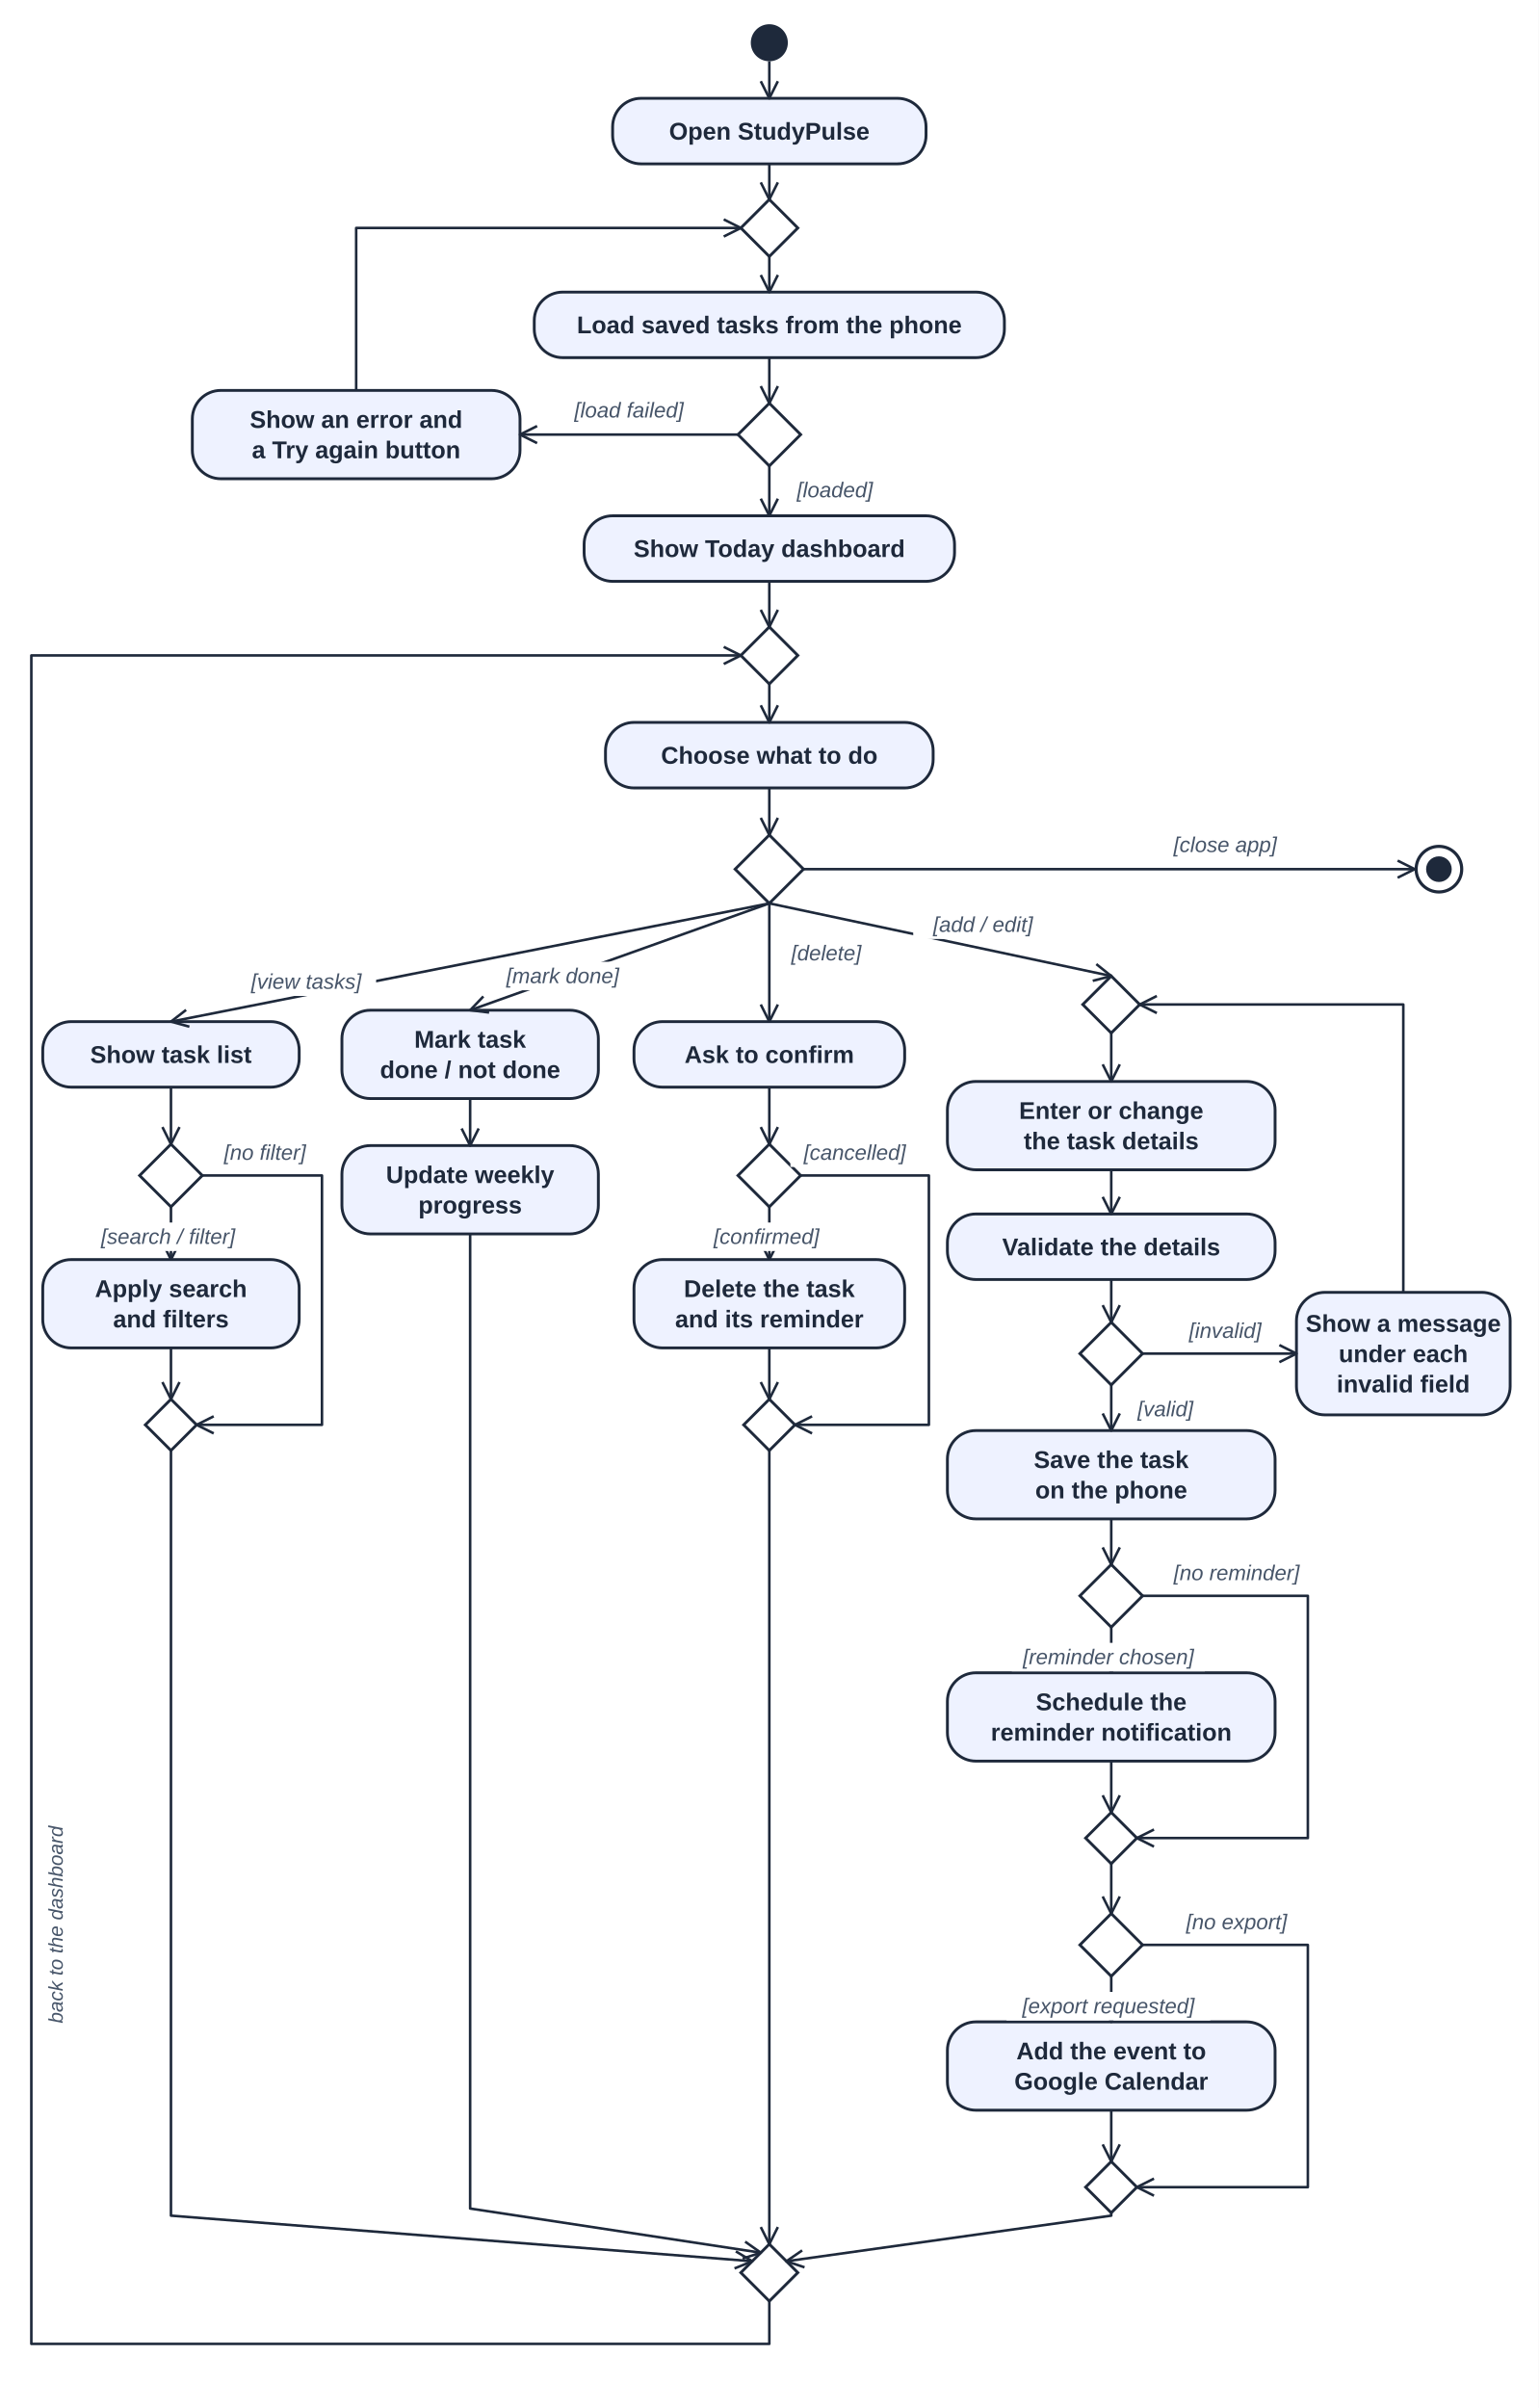
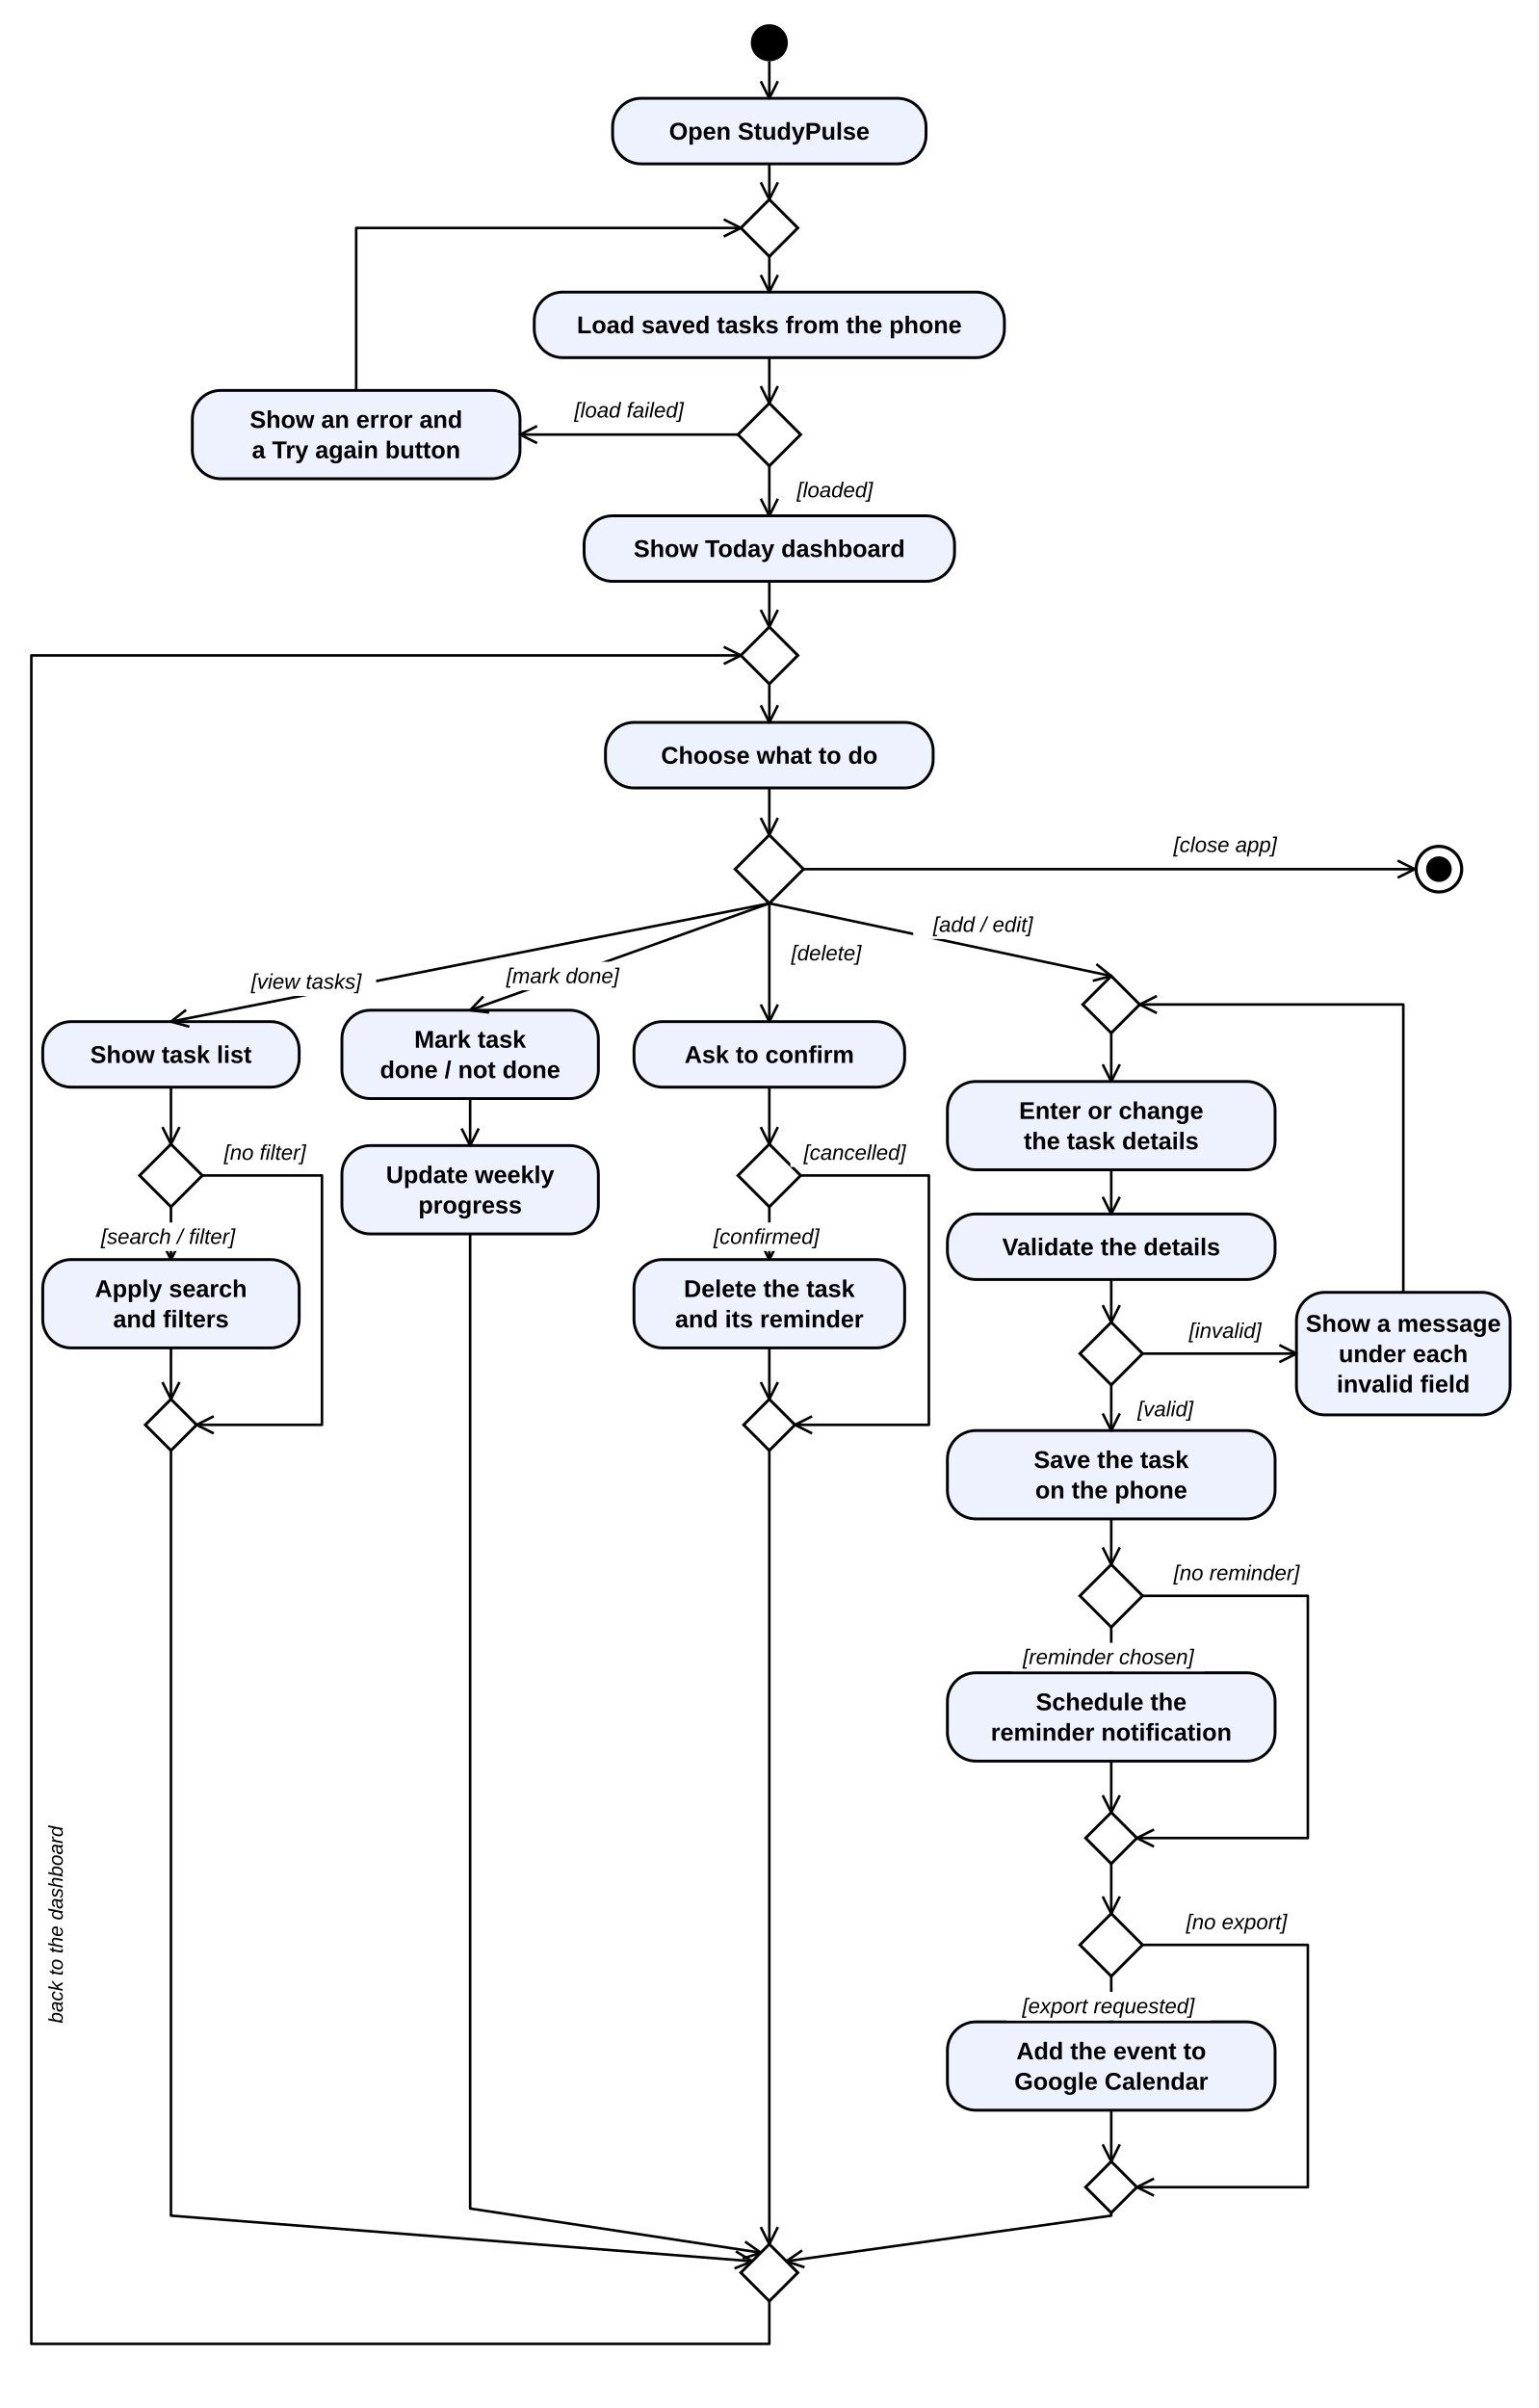
<svg xmlns="http://www.w3.org/2000/svg" width="1080" height="1690" viewBox="0 0 1080 1690" font-family="'Segoe UI', Arial, sans-serif">
  <defs>
    <marker id="open" viewBox="0 0 14 14" refX="13" refY="7" markerWidth="14" markerHeight="14" orient="auto-start-reverse" markerUnits="userSpaceOnUse">
-       <path d="M1,1 L13,7 L1,13" fill="none" stroke="#1E293B" stroke-width="1.8" stroke-linejoin="round" />
+       <path d="M1,1 L13,7 L1,13" fill="none" stroke="#000000" stroke-width="1.8" stroke-linejoin="round" />
    </marker>
  </defs>
  <rect width="1080" height="1690" fill="#FFFFFF" />
-   <circle cx="540" cy="30" r="13" fill="#1E293B" />
-   <rect x="430.0" y="69.0" width="220" height="46" rx="20" fill="#EEF2FF" stroke="#1E293B" stroke-width="2" />
-   <text x="540.0" y="98.0" font-size="17" font-weight="600" text-anchor="middle" fill="#1E293B">Open StudyPulse</text>
-   <line x1="540.0" y1="43.0" x2="540.0" y2="69.0" stroke="#1E293B" stroke-width="1.8" marker-end="url(#open)" />
-   <line x1="540.0" y1="115.0" x2="540.0" y2="140.0" stroke="#1E293B" stroke-width="1.8" marker-end="url(#open)" />
-   <polygon points="540,140 560,160 540,180 520,160" fill="#FFFFFF" stroke="#1E293B" stroke-width="2" />
-   <rect x="375.0" y="205.0" width="330" height="46" rx="20" fill="#EEF2FF" stroke="#1E293B" stroke-width="2" />
-   <text x="540.0" y="233.9" font-size="17" font-weight="600" text-anchor="middle" fill="#1E293B">Load saved tasks from the phone</text>
-   <line x1="540.0" y1="180.0" x2="540.0" y2="205.0" stroke="#1E293B" stroke-width="1.8" marker-end="url(#open)" />
-   <line x1="540.0" y1="251.0" x2="540.0" y2="283.0" stroke="#1E293B" stroke-width="1.8" marker-end="url(#open)" />
-   <polygon points="540,283 562,305 540,327 518,305" fill="#FFFFFF" stroke="#1E293B" stroke-width="2" />
-   <rect x="135.0" y="274.0" width="230" height="62" rx="20" fill="#EEF2FF" stroke="#1E293B" stroke-width="2" />
-   <text x="250.0" y="300.3" font-size="17" font-weight="600" text-anchor="middle" fill="#1E293B">Show an error and</text>
-   <text x="250.0" y="321.6" font-size="17" font-weight="600" text-anchor="middle" fill="#1E293B">a Try again button</text>
-   <line x1="518.0" y1="305.0" x2="365.0" y2="305.0" stroke="#1E293B" stroke-width="1.8" marker-end="url(#open)" />
+   <circle cx="540" cy="30" r="13" fill="#000000" />
+   <rect x="430.0" y="69.0" width="220" height="46" rx="20" fill="#EEF2FF" stroke="#000000" stroke-width="2" />
+   <text x="540.0" y="98.0" font-size="17" font-weight="600" text-anchor="middle" fill="#000000">Open StudyPulse</text>
+   <line x1="540.0" y1="43.0" x2="540.0" y2="69.0" stroke="#000000" stroke-width="1.8" marker-end="url(#open)" />
+   <line x1="540.0" y1="115.0" x2="540.0" y2="140.0" stroke="#000000" stroke-width="1.8" marker-end="url(#open)" />
+   <polygon points="540,140 560,160 540,180 520,160" fill="#FFFFFF" stroke="#000000" stroke-width="2" />
+   <rect x="375.0" y="205.0" width="330" height="46" rx="20" fill="#EEF2FF" stroke="#000000" stroke-width="2" />
+   <text x="540.0" y="233.9" font-size="17" font-weight="600" text-anchor="middle" fill="#000000">Load saved tasks from the phone</text>
+   <line x1="540.0" y1="180.0" x2="540.0" y2="205.0" stroke="#000000" stroke-width="1.8" marker-end="url(#open)" />
+   <line x1="540.0" y1="251.0" x2="540.0" y2="283.0" stroke="#000000" stroke-width="1.8" marker-end="url(#open)" />
+   <polygon points="540,283 562,305 540,327 518,305" fill="#FFFFFF" stroke="#000000" stroke-width="2" />
+   <rect x="135.0" y="274.0" width="230" height="62" rx="20" fill="#EEF2FF" stroke="#000000" stroke-width="2" />
+   <text x="250.0" y="300.3" font-size="17" font-weight="600" text-anchor="middle" fill="#000000">Show an error and</text>
+   <text x="250.0" y="321.6" font-size="17" font-weight="600" text-anchor="middle" fill="#000000">a Try again button</text>
+   <line x1="518.0" y1="305.0" x2="365.0" y2="305.0" stroke="#000000" stroke-width="1.8" marker-end="url(#open)" />
  <rect x="388.8" y="278.0" width="105.5" height="20" fill="#FFFFFF" />
-   <text x="441.5" y="293.0" font-size="15" font-weight="normal" text-anchor="middle" fill="#475569" font-style="italic">[load failed]</text>
-   <polyline points="250.0,274.0 250.0,160.0 520.0,160.0" fill="none" stroke="#1E293B" stroke-width="1.8" stroke-linejoin="round" marker-end="url(#open)" />
-   <rect x="410.0" y="362.0" width="260" height="46" rx="20" fill="#EEF2FF" stroke="#1E293B" stroke-width="2" />
-   <text x="540.0" y="390.9" font-size="17" font-weight="600" text-anchor="middle" fill="#1E293B">Show Today dashboard</text>
-   <line x1="540.0" y1="327.0" x2="540.0" y2="362.0" stroke="#1E293B" stroke-width="1.8" marker-end="url(#open)" />
+   <text x="441.5" y="293.0" font-size="15" font-weight="normal" text-anchor="middle" fill="#000000" font-style="italic">[load failed]</text>
+   <polyline points="250.0,274.0 250.0,160.0 520.0,160.0" fill="none" stroke="#000000" stroke-width="1.8" stroke-linejoin="round" marker-end="url(#open)" />
+   <rect x="410.0" y="362.0" width="260" height="46" rx="20" fill="#EEF2FF" stroke="#000000" stroke-width="2" />
+   <text x="540.0" y="390.9" font-size="17" font-weight="600" text-anchor="middle" fill="#000000">Show Today dashboard</text>
+   <line x1="540.0" y1="327.0" x2="540.0" y2="362.0" stroke="#000000" stroke-width="1.8" marker-end="url(#open)" />
  <rect x="552.0" y="334.0" width="68.0" height="20" fill="#FFFFFF" />
-   <text x="586.0" y="349.0" font-size="15" font-weight="normal" text-anchor="middle" fill="#475569" font-style="italic">[loaded]</text>
-   <line x1="540.0" y1="408.0" x2="540.0" y2="440.0" stroke="#1E293B" stroke-width="1.8" marker-end="url(#open)" />
-   <polygon points="540,440 560,460 540,480 520,460" fill="#FFFFFF" stroke="#1E293B" stroke-width="2" />
-   <rect x="425.0" y="507.0" width="230" height="46" rx="20" fill="#EEF2FF" stroke="#1E293B" stroke-width="2" />
-   <text x="540.0" y="536.0" font-size="17" font-weight="600" text-anchor="middle" fill="#1E293B">Choose what to do</text>
-   <line x1="540.0" y1="480.0" x2="540.0" y2="507.0" stroke="#1E293B" stroke-width="1.8" marker-end="url(#open)" />
-   <line x1="540.0" y1="553.0" x2="540.0" y2="586.0" stroke="#1E293B" stroke-width="1.8" marker-end="url(#open)" />
-   <polygon points="540,586 564,610 540,634 516,610" fill="#FFFFFF" stroke="#1E293B" stroke-width="2" />
-   <line x1="564.0" y1="610.0" x2="993.0" y2="610.0" stroke="#1E293B" stroke-width="1.8" marker-end="url(#open)" />
+   <text x="586.0" y="349.0" font-size="15" font-weight="normal" text-anchor="middle" fill="#000000" font-style="italic">[loaded]</text>
+   <line x1="540.0" y1="408.0" x2="540.0" y2="440.0" stroke="#000000" stroke-width="1.8" marker-end="url(#open)" />
+   <polygon points="540,440 560,460 540,480 520,460" fill="#FFFFFF" stroke="#000000" stroke-width="2" />
+   <rect x="425.0" y="507.0" width="230" height="46" rx="20" fill="#EEF2FF" stroke="#000000" stroke-width="2" />
+   <text x="540.0" y="536.0" font-size="17" font-weight="600" text-anchor="middle" fill="#000000">Choose what to do</text>
+   <line x1="540.0" y1="480.0" x2="540.0" y2="507.0" stroke="#000000" stroke-width="1.8" marker-end="url(#open)" />
+   <line x1="540.0" y1="553.0" x2="540.0" y2="586.0" stroke="#000000" stroke-width="1.8" marker-end="url(#open)" />
+   <polygon points="540,586 564,610 540,634 516,610" fill="#FFFFFF" stroke="#000000" stroke-width="2" />
+   <line x1="564.0" y1="610.0" x2="993.0" y2="610.0" stroke="#000000" stroke-width="1.8" marker-end="url(#open)" />
  <rect x="814.8" y="583.0" width="90.5" height="20" fill="#FFFFFF" />
-   <text x="860.0" y="598.0" font-size="15" font-weight="normal" text-anchor="middle" fill="#475569" font-style="italic">[close app]</text>
-   <circle cx="1010" cy="610" r="16" fill="#FFFFFF" stroke="#1E293B" stroke-width="2.2" />
-   <circle cx="1010" cy="610" r="9" fill="#1E293B" />
-   <rect x="30.0" y="717.0" width="180" height="46" rx="20" fill="#EEF2FF" stroke="#1E293B" stroke-width="2" />
-   <text x="120.0" y="746.0" font-size="17" font-weight="600" text-anchor="middle" fill="#1E293B">Show task list</text>
-   <line x1="540.0" y1="634.0" x2="120.0" y2="717.0" stroke="#1E293B" stroke-width="1.8" marker-end="url(#open)" />
+   <text x="860.0" y="598.0" font-size="15" font-weight="normal" text-anchor="middle" fill="#000000" font-style="italic">[close app]</text>
+   <circle cx="1010" cy="610" r="16" fill="#FFFFFF" stroke="#000000" stroke-width="2.2" />
+   <circle cx="1010" cy="610" r="9" fill="#000000" />
+   <rect x="30.0" y="717.0" width="180" height="46" rx="20" fill="#EEF2FF" stroke="#000000" stroke-width="2" />
+   <text x="120.0" y="746.0" font-size="17" font-weight="600" text-anchor="middle" fill="#000000">Show task list</text>
+   <line x1="540.0" y1="634.0" x2="120.0" y2="717.0" stroke="#000000" stroke-width="1.8" marker-end="url(#open)" />
  <rect x="166.0" y="679.0" width="98.0" height="20" fill="#FFFFFF" />
-   <text x="215.0" y="694.0" font-size="15" font-weight="normal" text-anchor="middle" fill="#475569" font-style="italic">[view tasks]</text>
-   <rect x="240.0" y="709.0" width="180" height="62" rx="20" fill="#EEF2FF" stroke="#1E293B" stroke-width="2" />
-   <text x="330.0" y="735.3" font-size="17" font-weight="600" text-anchor="middle" fill="#1E293B">Mark task</text>
-   <text x="330.0" y="756.6" font-size="17" font-weight="600" text-anchor="middle" fill="#1E293B">done / not done</text>
-   <line x1="540.0" y1="634.0" x2="330.0" y2="709.0" stroke="#1E293B" stroke-width="1.8" marker-end="url(#open)" />
+   <text x="215.0" y="694.0" font-size="15" font-weight="normal" text-anchor="middle" fill="#000000" font-style="italic">[view tasks]</text>
+   <rect x="240.0" y="709.0" width="180" height="62" rx="20" fill="#EEF2FF" stroke="#000000" stroke-width="2" />
+   <text x="330.0" y="735.3" font-size="17" font-weight="600" text-anchor="middle" fill="#000000">Mark task</text>
+   <text x="330.0" y="756.6" font-size="17" font-weight="600" text-anchor="middle" fill="#000000">done / not done</text>
+   <line x1="540.0" y1="634.0" x2="330.0" y2="709.0" stroke="#000000" stroke-width="1.8" marker-end="url(#open)" />
  <rect x="349.8" y="675.0" width="90.5" height="20" fill="#FFFFFF" />
-   <text x="395.0" y="690.0" font-size="15" font-weight="normal" text-anchor="middle" fill="#475569" font-style="italic">[mark done]</text>
-   <rect x="445.0" y="717.0" width="190" height="46" rx="20" fill="#EEF2FF" stroke="#1E293B" stroke-width="2" />
-   <text x="540.0" y="746.0" font-size="17" font-weight="600" text-anchor="middle" fill="#1E293B">Ask to confirm</text>
-   <line x1="540.0" y1="634.0" x2="540.0" y2="717.0" stroke="#1E293B" stroke-width="1.8" marker-end="url(#open)" />
+   <text x="395.0" y="690.0" font-size="15" font-weight="normal" text-anchor="middle" fill="#000000" font-style="italic">[mark done]</text>
+   <rect x="445.0" y="717.0" width="190" height="46" rx="20" fill="#EEF2FF" stroke="#000000" stroke-width="2" />
+   <text x="540.0" y="746.0" font-size="17" font-weight="600" text-anchor="middle" fill="#000000">Ask to confirm</text>
+   <line x1="540.0" y1="634.0" x2="540.0" y2="717.0" stroke="#000000" stroke-width="1.8" marker-end="url(#open)" />
  <rect x="546.0" y="659.0" width="68.0" height="20" fill="#FFFFFF" />
-   <text x="580.0" y="674.0" font-size="15" font-weight="normal" text-anchor="middle" fill="#475569" font-style="italic">[delete]</text>
-   <line x1="540.0" y1="634.0" x2="780.0" y2="685.0" stroke="#1E293B" stroke-width="1.8" marker-end="url(#open)" />
+   <text x="580.0" y="674.0" font-size="15" font-weight="normal" text-anchor="middle" fill="#000000" font-style="italic">[delete]</text>
+   <line x1="540.0" y1="634.0" x2="780.0" y2="685.0" stroke="#000000" stroke-width="1.8" marker-end="url(#open)" />
  <rect x="641.0" y="639.0" width="98.0" height="20" fill="#FFFFFF" />
-   <text x="690.0" y="654.0" font-size="15" font-weight="normal" text-anchor="middle" fill="#475569" font-style="italic">[add / edit]</text>
-   <line x1="120.0" y1="763.0" x2="120.0" y2="803.0" stroke="#1E293B" stroke-width="1.8" marker-end="url(#open)" />
-   <polygon points="120,803 142,825 120,847 98,825" fill="#FFFFFF" stroke="#1E293B" stroke-width="2" />
-   <rect x="30.0" y="884.0" width="180" height="62" rx="20" fill="#EEF2FF" stroke="#1E293B" stroke-width="2" />
-   <text x="120.0" y="910.3" font-size="17" font-weight="600" text-anchor="middle" fill="#1E293B">Apply search</text>
-   <text x="120.0" y="931.6" font-size="17" font-weight="600" text-anchor="middle" fill="#1E293B">and filters</text>
-   <line x1="120.0" y1="847.0" x2="120.0" y2="884.0" stroke="#1E293B" stroke-width="1.8" marker-end="url(#open)" />
+   <text x="690.0" y="654.0" font-size="15" font-weight="normal" text-anchor="middle" fill="#000000" font-style="italic">[add / edit]</text>
+   <line x1="120.0" y1="763.0" x2="120.0" y2="803.0" stroke="#000000" stroke-width="1.8" marker-end="url(#open)" />
+   <polygon points="120,803 142,825 120,847 98,825" fill="#FFFFFF" stroke="#000000" stroke-width="2" />
+   <rect x="30.0" y="884.0" width="180" height="62" rx="20" fill="#EEF2FF" stroke="#000000" stroke-width="2" />
+   <text x="120.0" y="910.3" font-size="17" font-weight="600" text-anchor="middle" fill="#000000">Apply search</text>
+   <text x="120.0" y="931.6" font-size="17" font-weight="600" text-anchor="middle" fill="#000000">and filters</text>
+   <line x1="120.0" y1="847.0" x2="120.0" y2="884.0" stroke="#000000" stroke-width="1.8" marker-end="url(#open)" />
  <rect x="50.2" y="858.0" width="135.5" height="20" fill="#FFFFFF" />
-   <text x="118.0" y="873.0" font-size="15" font-weight="normal" text-anchor="middle" fill="#475569" font-style="italic">[search / filter]</text>
-   <line x1="120.0" y1="946.0" x2="120.0" y2="982.0" stroke="#1E293B" stroke-width="1.8" marker-end="url(#open)" />
-   <polygon points="120,982 138,1000 120,1018 102,1000" fill="#FFFFFF" stroke="#1E293B" stroke-width="2" />
-   <polyline points="142.0,825.0 226.0,825.0 226.0,1000.0 138.0,1000.0" fill="none" stroke="#1E293B" stroke-width="1.8" stroke-linejoin="round" marker-end="url(#open)" />
+   <text x="118.0" y="873.0" font-size="15" font-weight="normal" text-anchor="middle" fill="#000000" font-style="italic">[search / filter]</text>
+   <line x1="120.0" y1="946.0" x2="120.0" y2="982.0" stroke="#000000" stroke-width="1.8" marker-end="url(#open)" />
+   <polygon points="120,982 138,1000 120,1018 102,1000" fill="#FFFFFF" stroke="#000000" stroke-width="2" />
+   <polyline points="142.0,825.0 226.0,825.0 226.0,1000.0 138.0,1000.0" fill="none" stroke="#000000" stroke-width="1.8" stroke-linejoin="round" marker-end="url(#open)" />
  <rect x="140.8" y="799.0" width="90.5" height="20" fill="#FFFFFF" />
-   <text x="186.0" y="814.0" font-size="15" font-weight="normal" text-anchor="middle" fill="#475569" font-style="italic">[no filter]</text>
-   <rect x="240.0" y="804.0" width="180" height="62" rx="20" fill="#EEF2FF" stroke="#1E293B" stroke-width="2" />
-   <text x="330.0" y="830.3" font-size="17" font-weight="600" text-anchor="middle" fill="#1E293B">Update weekly</text>
-   <text x="330.0" y="851.6" font-size="17" font-weight="600" text-anchor="middle" fill="#1E293B">progress</text>
-   <line x1="330.0" y1="771.0" x2="330.0" y2="804.0" stroke="#1E293B" stroke-width="1.8" marker-end="url(#open)" />
-   <line x1="540.0" y1="763.0" x2="540.0" y2="803.0" stroke="#1E293B" stroke-width="1.8" marker-end="url(#open)" />
-   <polygon points="540,803 562,825 540,847 518,825" fill="#FFFFFF" stroke="#1E293B" stroke-width="2" />
-   <rect x="445.0" y="884.0" width="190" height="62" rx="20" fill="#EEF2FF" stroke="#1E293B" stroke-width="2" />
-   <text x="540.0" y="910.3" font-size="17" font-weight="600" text-anchor="middle" fill="#1E293B">Delete the task</text>
-   <text x="540.0" y="931.6" font-size="17" font-weight="600" text-anchor="middle" fill="#1E293B">and its reminder</text>
-   <line x1="540.0" y1="847.0" x2="540.0" y2="884.0" stroke="#1E293B" stroke-width="1.8" marker-end="url(#open)" />
+   <text x="186.0" y="814.0" font-size="15" font-weight="normal" text-anchor="middle" fill="#000000" font-style="italic">[no filter]</text>
+   <rect x="240.0" y="804.0" width="180" height="62" rx="20" fill="#EEF2FF" stroke="#000000" stroke-width="2" />
+   <text x="330.0" y="830.3" font-size="17" font-weight="600" text-anchor="middle" fill="#000000">Update weekly</text>
+   <text x="330.0" y="851.6" font-size="17" font-weight="600" text-anchor="middle" fill="#000000">progress</text>
+   <line x1="330.0" y1="771.0" x2="330.0" y2="804.0" stroke="#000000" stroke-width="1.8" marker-end="url(#open)" />
+   <line x1="540.0" y1="763.0" x2="540.0" y2="803.0" stroke="#000000" stroke-width="1.8" marker-end="url(#open)" />
+   <polygon points="540,803 562,825 540,847 518,825" fill="#FFFFFF" stroke="#000000" stroke-width="2" />
+   <rect x="445.0" y="884.0" width="190" height="62" rx="20" fill="#EEF2FF" stroke="#000000" stroke-width="2" />
+   <text x="540.0" y="910.3" font-size="17" font-weight="600" text-anchor="middle" fill="#000000">Delete the task</text>
+   <text x="540.0" y="931.6" font-size="17" font-weight="600" text-anchor="middle" fill="#000000">and its reminder</text>
+   <line x1="540.0" y1="847.0" x2="540.0" y2="884.0" stroke="#000000" stroke-width="1.8" marker-end="url(#open)" />
  <rect x="492.8" y="858.0" width="90.5" height="20" fill="#FFFFFF" />
-   <text x="538.0" y="873.0" font-size="15" font-weight="normal" text-anchor="middle" fill="#475569" font-style="italic">[confirmed]</text>
-   <line x1="540.0" y1="946.0" x2="540.0" y2="982.0" stroke="#1E293B" stroke-width="1.8" marker-end="url(#open)" />
-   <polygon points="540,982 558,1000 540,1018 522,1000" fill="#FFFFFF" stroke="#1E293B" stroke-width="2" />
-   <polyline points="562.0,825.0 652.0,825.0 652.0,1000.0 558.0,1000.0" fill="none" stroke="#1E293B" stroke-width="1.8" stroke-linejoin="round" marker-end="url(#open)" />
+   <text x="538.0" y="873.0" font-size="15" font-weight="normal" text-anchor="middle" fill="#000000" font-style="italic">[confirmed]</text>
+   <line x1="540.0" y1="946.0" x2="540.0" y2="982.0" stroke="#000000" stroke-width="1.8" marker-end="url(#open)" />
+   <polygon points="540,982 558,1000 540,1018 522,1000" fill="#FFFFFF" stroke="#000000" stroke-width="2" />
+   <polyline points="562.0,825.0 652.0,825.0 652.0,1000.0 558.0,1000.0" fill="none" stroke="#000000" stroke-width="1.8" stroke-linejoin="round" marker-end="url(#open)" />
  <rect x="554.8" y="799.0" width="90.5" height="20" fill="#FFFFFF" />
-   <text x="600.0" y="814.0" font-size="15" font-weight="normal" text-anchor="middle" fill="#475569" font-style="italic">[cancelled]</text>
-   <polygon points="780,685 800,705 780,725 760,705" fill="#FFFFFF" stroke="#1E293B" stroke-width="2" />
-   <rect x="665.0" y="759.0" width="230" height="62" rx="20" fill="#EEF2FF" stroke="#1E293B" stroke-width="2" />
-   <text x="780.0" y="785.3" font-size="17" font-weight="600" text-anchor="middle" fill="#1E293B">Enter or change</text>
-   <text x="780.0" y="806.6" font-size="17" font-weight="600" text-anchor="middle" fill="#1E293B">the task details</text>
-   <line x1="780.0" y1="725.0" x2="780.0" y2="759.0" stroke="#1E293B" stroke-width="1.8" marker-end="url(#open)" />
-   <rect x="665.0" y="852.0" width="230" height="46" rx="20" fill="#EEF2FF" stroke="#1E293B" stroke-width="2" />
-   <text x="780.0" y="881.0" font-size="17" font-weight="600" text-anchor="middle" fill="#1E293B">Validate the details</text>
-   <line x1="780.0" y1="821.0" x2="780.0" y2="852.0" stroke="#1E293B" stroke-width="1.8" marker-end="url(#open)" />
-   <line x1="780.0" y1="898.0" x2="780.0" y2="928.0" stroke="#1E293B" stroke-width="1.8" marker-end="url(#open)" />
-   <polygon points="780,928 802,950 780,972 758,950" fill="#FFFFFF" stroke="#1E293B" stroke-width="2" />
-   <rect x="910.0" y="907.0" width="150" height="86" rx="20" fill="#EEF2FF" stroke="#1E293B" stroke-width="2" />
-   <text x="985.0" y="934.7" font-size="17" font-weight="600" text-anchor="middle" fill="#1E293B">Show a message</text>
-   <text x="985.0" y="956.0" font-size="17" font-weight="600" text-anchor="middle" fill="#1E293B">under each</text>
-   <text x="985.0" y="977.2" font-size="17" font-weight="600" text-anchor="middle" fill="#1E293B">invalid field</text>
-   <line x1="802.0" y1="950.0" x2="910.0" y2="950.0" stroke="#1E293B" stroke-width="1.8" marker-end="url(#open)" />
+   <text x="600.0" y="814.0" font-size="15" font-weight="normal" text-anchor="middle" fill="#000000" font-style="italic">[cancelled]</text>
+   <polygon points="780,685 800,705 780,725 760,705" fill="#FFFFFF" stroke="#000000" stroke-width="2" />
+   <rect x="665.0" y="759.0" width="230" height="62" rx="20" fill="#EEF2FF" stroke="#000000" stroke-width="2" />
+   <text x="780.0" y="785.3" font-size="17" font-weight="600" text-anchor="middle" fill="#000000">Enter or change</text>
+   <text x="780.0" y="806.6" font-size="17" font-weight="600" text-anchor="middle" fill="#000000">the task details</text>
+   <line x1="780.0" y1="725.0" x2="780.0" y2="759.0" stroke="#000000" stroke-width="1.8" marker-end="url(#open)" />
+   <rect x="665.0" y="852.0" width="230" height="46" rx="20" fill="#EEF2FF" stroke="#000000" stroke-width="2" />
+   <text x="780.0" y="881.0" font-size="17" font-weight="600" text-anchor="middle" fill="#000000">Validate the details</text>
+   <line x1="780.0" y1="821.0" x2="780.0" y2="852.0" stroke="#000000" stroke-width="1.8" marker-end="url(#open)" />
+   <line x1="780.0" y1="898.0" x2="780.0" y2="928.0" stroke="#000000" stroke-width="1.8" marker-end="url(#open)" />
+   <polygon points="780,928 802,950 780,972 758,950" fill="#FFFFFF" stroke="#000000" stroke-width="2" />
+   <rect x="910.0" y="907.0" width="150" height="86" rx="20" fill="#EEF2FF" stroke="#000000" stroke-width="2" />
+   <text x="985.0" y="934.7" font-size="17" font-weight="600" text-anchor="middle" fill="#000000">Show a message</text>
+   <text x="985.0" y="956.0" font-size="17" font-weight="600" text-anchor="middle" fill="#000000">under each</text>
+   <text x="985.0" y="977.2" font-size="17" font-weight="600" text-anchor="middle" fill="#000000">invalid field</text>
+   <line x1="802.0" y1="950.0" x2="910.0" y2="950.0" stroke="#000000" stroke-width="1.8" marker-end="url(#open)" />
  <rect x="822.2" y="924.0" width="75.5" height="20" fill="#FFFFFF" />
-   <text x="860.0" y="939.0" font-size="15" font-weight="normal" text-anchor="middle" fill="#475569" font-style="italic">[invalid]</text>
-   <polyline points="985.0,907.0 985.0,705.0 800.0,705.0" fill="none" stroke="#1E293B" stroke-width="1.8" stroke-linejoin="round" marker-end="url(#open)" />
-   <rect x="665.0" y="1004.0" width="230" height="62" rx="20" fill="#EEF2FF" stroke="#1E293B" stroke-width="2" />
-   <text x="780.0" y="1030.3" font-size="17" font-weight="600" text-anchor="middle" fill="#1E293B">Save the task</text>
-   <text x="780.0" y="1051.6" font-size="17" font-weight="600" text-anchor="middle" fill="#1E293B">on the phone</text>
-   <line x1="780.0" y1="972.0" x2="780.0" y2="1004.0" stroke="#1E293B" stroke-width="1.8" marker-end="url(#open)" />
+   <text x="860.0" y="939.0" font-size="15" font-weight="normal" text-anchor="middle" fill="#000000" font-style="italic">[invalid]</text>
+   <polyline points="985.0,907.0 985.0,705.0 800.0,705.0" fill="none" stroke="#000000" stroke-width="1.8" stroke-linejoin="round" marker-end="url(#open)" />
+   <rect x="665.0" y="1004.0" width="230" height="62" rx="20" fill="#EEF2FF" stroke="#000000" stroke-width="2" />
+   <text x="780.0" y="1030.3" font-size="17" font-weight="600" text-anchor="middle" fill="#000000">Save the task</text>
+   <text x="780.0" y="1051.6" font-size="17" font-weight="600" text-anchor="middle" fill="#000000">on the phone</text>
+   <line x1="780.0" y1="972.0" x2="780.0" y2="1004.0" stroke="#000000" stroke-width="1.8" marker-end="url(#open)" />
  <rect x="787.8" y="979.0" width="60.5" height="20" fill="#FFFFFF" />
-   <text x="818.0" y="994.0" font-size="15" font-weight="normal" text-anchor="middle" fill="#475569" font-style="italic">[valid]</text>
-   <line x1="780.0" y1="1066.0" x2="780.0" y2="1098.0" stroke="#1E293B" stroke-width="1.8" marker-end="url(#open)" />
-   <polygon points="780,1098 802,1120 780,1142 758,1120" fill="#FFFFFF" stroke="#1E293B" stroke-width="2" />
-   <rect x="665.0" y="1174.0" width="230" height="62" rx="20" fill="#EEF2FF" stroke="#1E293B" stroke-width="2" />
-   <text x="780.0" y="1200.3" font-size="17" font-weight="600" text-anchor="middle" fill="#1E293B">Schedule the</text>
-   <text x="780.0" y="1221.6" font-size="17" font-weight="600" text-anchor="middle" fill="#1E293B">reminder notification</text>
-   <line x1="780.0" y1="1142.0" x2="780.0" y2="1174.0" stroke="#1E293B" stroke-width="1.8" marker-end="url(#open)" />
+   <text x="818.0" y="994.0" font-size="15" font-weight="normal" text-anchor="middle" fill="#000000" font-style="italic">[valid]</text>
+   <line x1="780.0" y1="1066.0" x2="780.0" y2="1098.0" stroke="#000000" stroke-width="1.8" marker-end="url(#open)" />
+   <polygon points="780,1098 802,1120 780,1142 758,1120" fill="#FFFFFF" stroke="#000000" stroke-width="2" />
+   <rect x="665.0" y="1174.0" width="230" height="62" rx="20" fill="#EEF2FF" stroke="#000000" stroke-width="2" />
+   <text x="780.0" y="1200.3" font-size="17" font-weight="600" text-anchor="middle" fill="#000000">Schedule the</text>
+   <text x="780.0" y="1221.6" font-size="17" font-weight="600" text-anchor="middle" fill="#000000">reminder notification</text>
+   <line x1="780.0" y1="1142.0" x2="780.0" y2="1174.0" stroke="#000000" stroke-width="1.8" marker-end="url(#open)" />
  <rect x="710.2" y="1153.0" width="135.5" height="20" fill="#FFFFFF" />
-   <text x="778.0" y="1168.0" font-size="15" font-weight="normal" text-anchor="middle" fill="#475569" font-style="italic">[reminder chosen]</text>
-   <line x1="780.0" y1="1236.0" x2="780.0" y2="1272.0" stroke="#1E293B" stroke-width="1.8" marker-end="url(#open)" />
-   <polygon points="780,1272 798,1290 780,1308 762,1290" fill="#FFFFFF" stroke="#1E293B" stroke-width="2" />
-   <polyline points="802.0,1120.0 918.0,1120.0 918.0,1290.0 798.0,1290.0" fill="none" stroke="#1E293B" stroke-width="1.8" stroke-linejoin="round" marker-end="url(#open)" />
+   <text x="778.0" y="1168.0" font-size="15" font-weight="normal" text-anchor="middle" fill="#000000" font-style="italic">[reminder chosen]</text>
+   <line x1="780.0" y1="1236.0" x2="780.0" y2="1272.0" stroke="#000000" stroke-width="1.8" marker-end="url(#open)" />
+   <polygon points="780,1272 798,1290 780,1308 762,1290" fill="#FFFFFF" stroke="#000000" stroke-width="2" />
+   <polyline points="802.0,1120.0 918.0,1120.0 918.0,1290.0 798.0,1290.0" fill="none" stroke="#000000" stroke-width="1.8" stroke-linejoin="round" marker-end="url(#open)" />
  <rect x="815.2" y="1094.0" width="105.5" height="20" fill="#FFFFFF" />
-   <text x="868.0" y="1109.0" font-size="15" font-weight="normal" text-anchor="middle" fill="#475569" font-style="italic">[no reminder]</text>
-   <line x1="780.0" y1="1308.0" x2="780.0" y2="1343.0" stroke="#1E293B" stroke-width="1.8" marker-end="url(#open)" />
-   <polygon points="780,1343 802,1365 780,1387 758,1365" fill="#FFFFFF" stroke="#1E293B" stroke-width="2" />
-   <rect x="665.0" y="1419.0" width="230" height="62" rx="20" fill="#EEF2FF" stroke="#1E293B" stroke-width="2" />
-   <text x="780.0" y="1445.3" font-size="17" font-weight="600" text-anchor="middle" fill="#1E293B">Add the event to</text>
-   <text x="780.0" y="1466.6" font-size="17" font-weight="600" text-anchor="middle" fill="#1E293B">Google Calendar</text>
-   <line x1="780.0" y1="1387.0" x2="780.0" y2="1419.0" stroke="#1E293B" stroke-width="1.8" marker-end="url(#open)" />
+   <text x="868.0" y="1109.0" font-size="15" font-weight="normal" text-anchor="middle" fill="#000000" font-style="italic">[no reminder]</text>
+   <line x1="780.0" y1="1308.0" x2="780.0" y2="1343.0" stroke="#000000" stroke-width="1.8" marker-end="url(#open)" />
+   <polygon points="780,1343 802,1365 780,1387 758,1365" fill="#FFFFFF" stroke="#000000" stroke-width="2" />
+   <rect x="665.0" y="1419.0" width="230" height="62" rx="20" fill="#EEF2FF" stroke="#000000" stroke-width="2" />
+   <text x="780.0" y="1445.3" font-size="17" font-weight="600" text-anchor="middle" fill="#000000">Add the event to</text>
+   <text x="780.0" y="1466.6" font-size="17" font-weight="600" text-anchor="middle" fill="#000000">Google Calendar</text>
+   <line x1="780.0" y1="1387.0" x2="780.0" y2="1419.0" stroke="#000000" stroke-width="1.8" marker-end="url(#open)" />
  <rect x="706.5" y="1398.0" width="143.0" height="20" fill="#FFFFFF" />
-   <text x="778.0" y="1413.0" font-size="15" font-weight="normal" text-anchor="middle" fill="#475569" font-style="italic">[export requested]</text>
-   <line x1="780.0" y1="1481.0" x2="780.0" y2="1517.0" stroke="#1E293B" stroke-width="1.8" marker-end="url(#open)" />
-   <polygon points="780,1517 798,1535 780,1553 762,1535" fill="#FFFFFF" stroke="#1E293B" stroke-width="2" />
-   <polyline points="802.0,1365.0 918.0,1365.0 918.0,1535.0 798.0,1535.0" fill="none" stroke="#1E293B" stroke-width="1.8" stroke-linejoin="round" marker-end="url(#open)" />
+   <text x="778.0" y="1413.0" font-size="15" font-weight="normal" text-anchor="middle" fill="#000000" font-style="italic">[export requested]</text>
+   <line x1="780.0" y1="1481.0" x2="780.0" y2="1517.0" stroke="#000000" stroke-width="1.8" marker-end="url(#open)" />
+   <polygon points="780,1517 798,1535 780,1553 762,1535" fill="#FFFFFF" stroke="#000000" stroke-width="2" />
+   <polyline points="802.0,1365.0 918.0,1365.0 918.0,1535.0 798.0,1535.0" fill="none" stroke="#000000" stroke-width="1.8" stroke-linejoin="round" marker-end="url(#open)" />
  <rect x="822.8" y="1339.0" width="90.5" height="20" fill="#FFFFFF" />
-   <text x="868.0" y="1354.0" font-size="15" font-weight="normal" text-anchor="middle" fill="#475569" font-style="italic">[no export]</text>
-   <polygon points="540,1575 560,1595 540,1615 520,1595" fill="#FFFFFF" stroke="#1E293B" stroke-width="2" />
-   <polyline points="120.0,1018.0 120.0,1555.0 528.0,1587.0" fill="none" stroke="#1E293B" stroke-width="1.8" stroke-linejoin="round" marker-end="url(#open)" />
-   <polyline points="330.0,866.0 330.0,1550.0 534.0,1581.0" fill="none" stroke="#1E293B" stroke-width="1.8" stroke-linejoin="round" marker-end="url(#open)" />
-   <polyline points="540.0,1018.0 540.0,1575.0" fill="none" stroke="#1E293B" stroke-width="1.8" stroke-linejoin="round" marker-end="url(#open)" />
-   <polyline points="780.0,1553.0 780.0,1555.0 552.0,1587.0" fill="none" stroke="#1E293B" stroke-width="1.8" stroke-linejoin="round" marker-end="url(#open)" />
-   <polyline points="540.0,1615.0 540.0,1645.0 22.0,1645.0 22.0,460.0 520.0,460.0" fill="none" stroke="#1E293B" stroke-width="1.8" stroke-linejoin="round" marker-end="url(#open)" />
-   <text x="44.0" y="1420.0" font-size="14" font-weight="normal" text-anchor="start" fill="#475569" font-style="italic" transform="rotate(-90 44 1420)">back to the dashboard</text>
+   <text x="868.0" y="1354.0" font-size="15" font-weight="normal" text-anchor="middle" fill="#000000" font-style="italic">[no export]</text>
+   <polygon points="540,1575 560,1595 540,1615 520,1595" fill="#FFFFFF" stroke="#000000" stroke-width="2" />
+   <polyline points="120.0,1018.0 120.0,1555.0 528.0,1587.0" fill="none" stroke="#000000" stroke-width="1.8" stroke-linejoin="round" marker-end="url(#open)" />
+   <polyline points="330.0,866.0 330.0,1550.0 534.0,1581.0" fill="none" stroke="#000000" stroke-width="1.8" stroke-linejoin="round" marker-end="url(#open)" />
+   <polyline points="540.0,1018.0 540.0,1575.0" fill="none" stroke="#000000" stroke-width="1.8" stroke-linejoin="round" marker-end="url(#open)" />
+   <polyline points="780.0,1553.0 780.0,1555.0 552.0,1587.0" fill="none" stroke="#000000" stroke-width="1.8" stroke-linejoin="round" marker-end="url(#open)" />
+   <polyline points="540.0,1615.0 540.0,1645.0 22.0,1645.0 22.0,460.0 520.0,460.0" fill="none" stroke="#000000" stroke-width="1.8" stroke-linejoin="round" marker-end="url(#open)" />
+   <text x="44.0" y="1420.0" font-size="14" font-weight="normal" text-anchor="start" fill="#000000" font-style="italic" transform="rotate(-90 44 1420)">back to the dashboard</text>
</svg>
